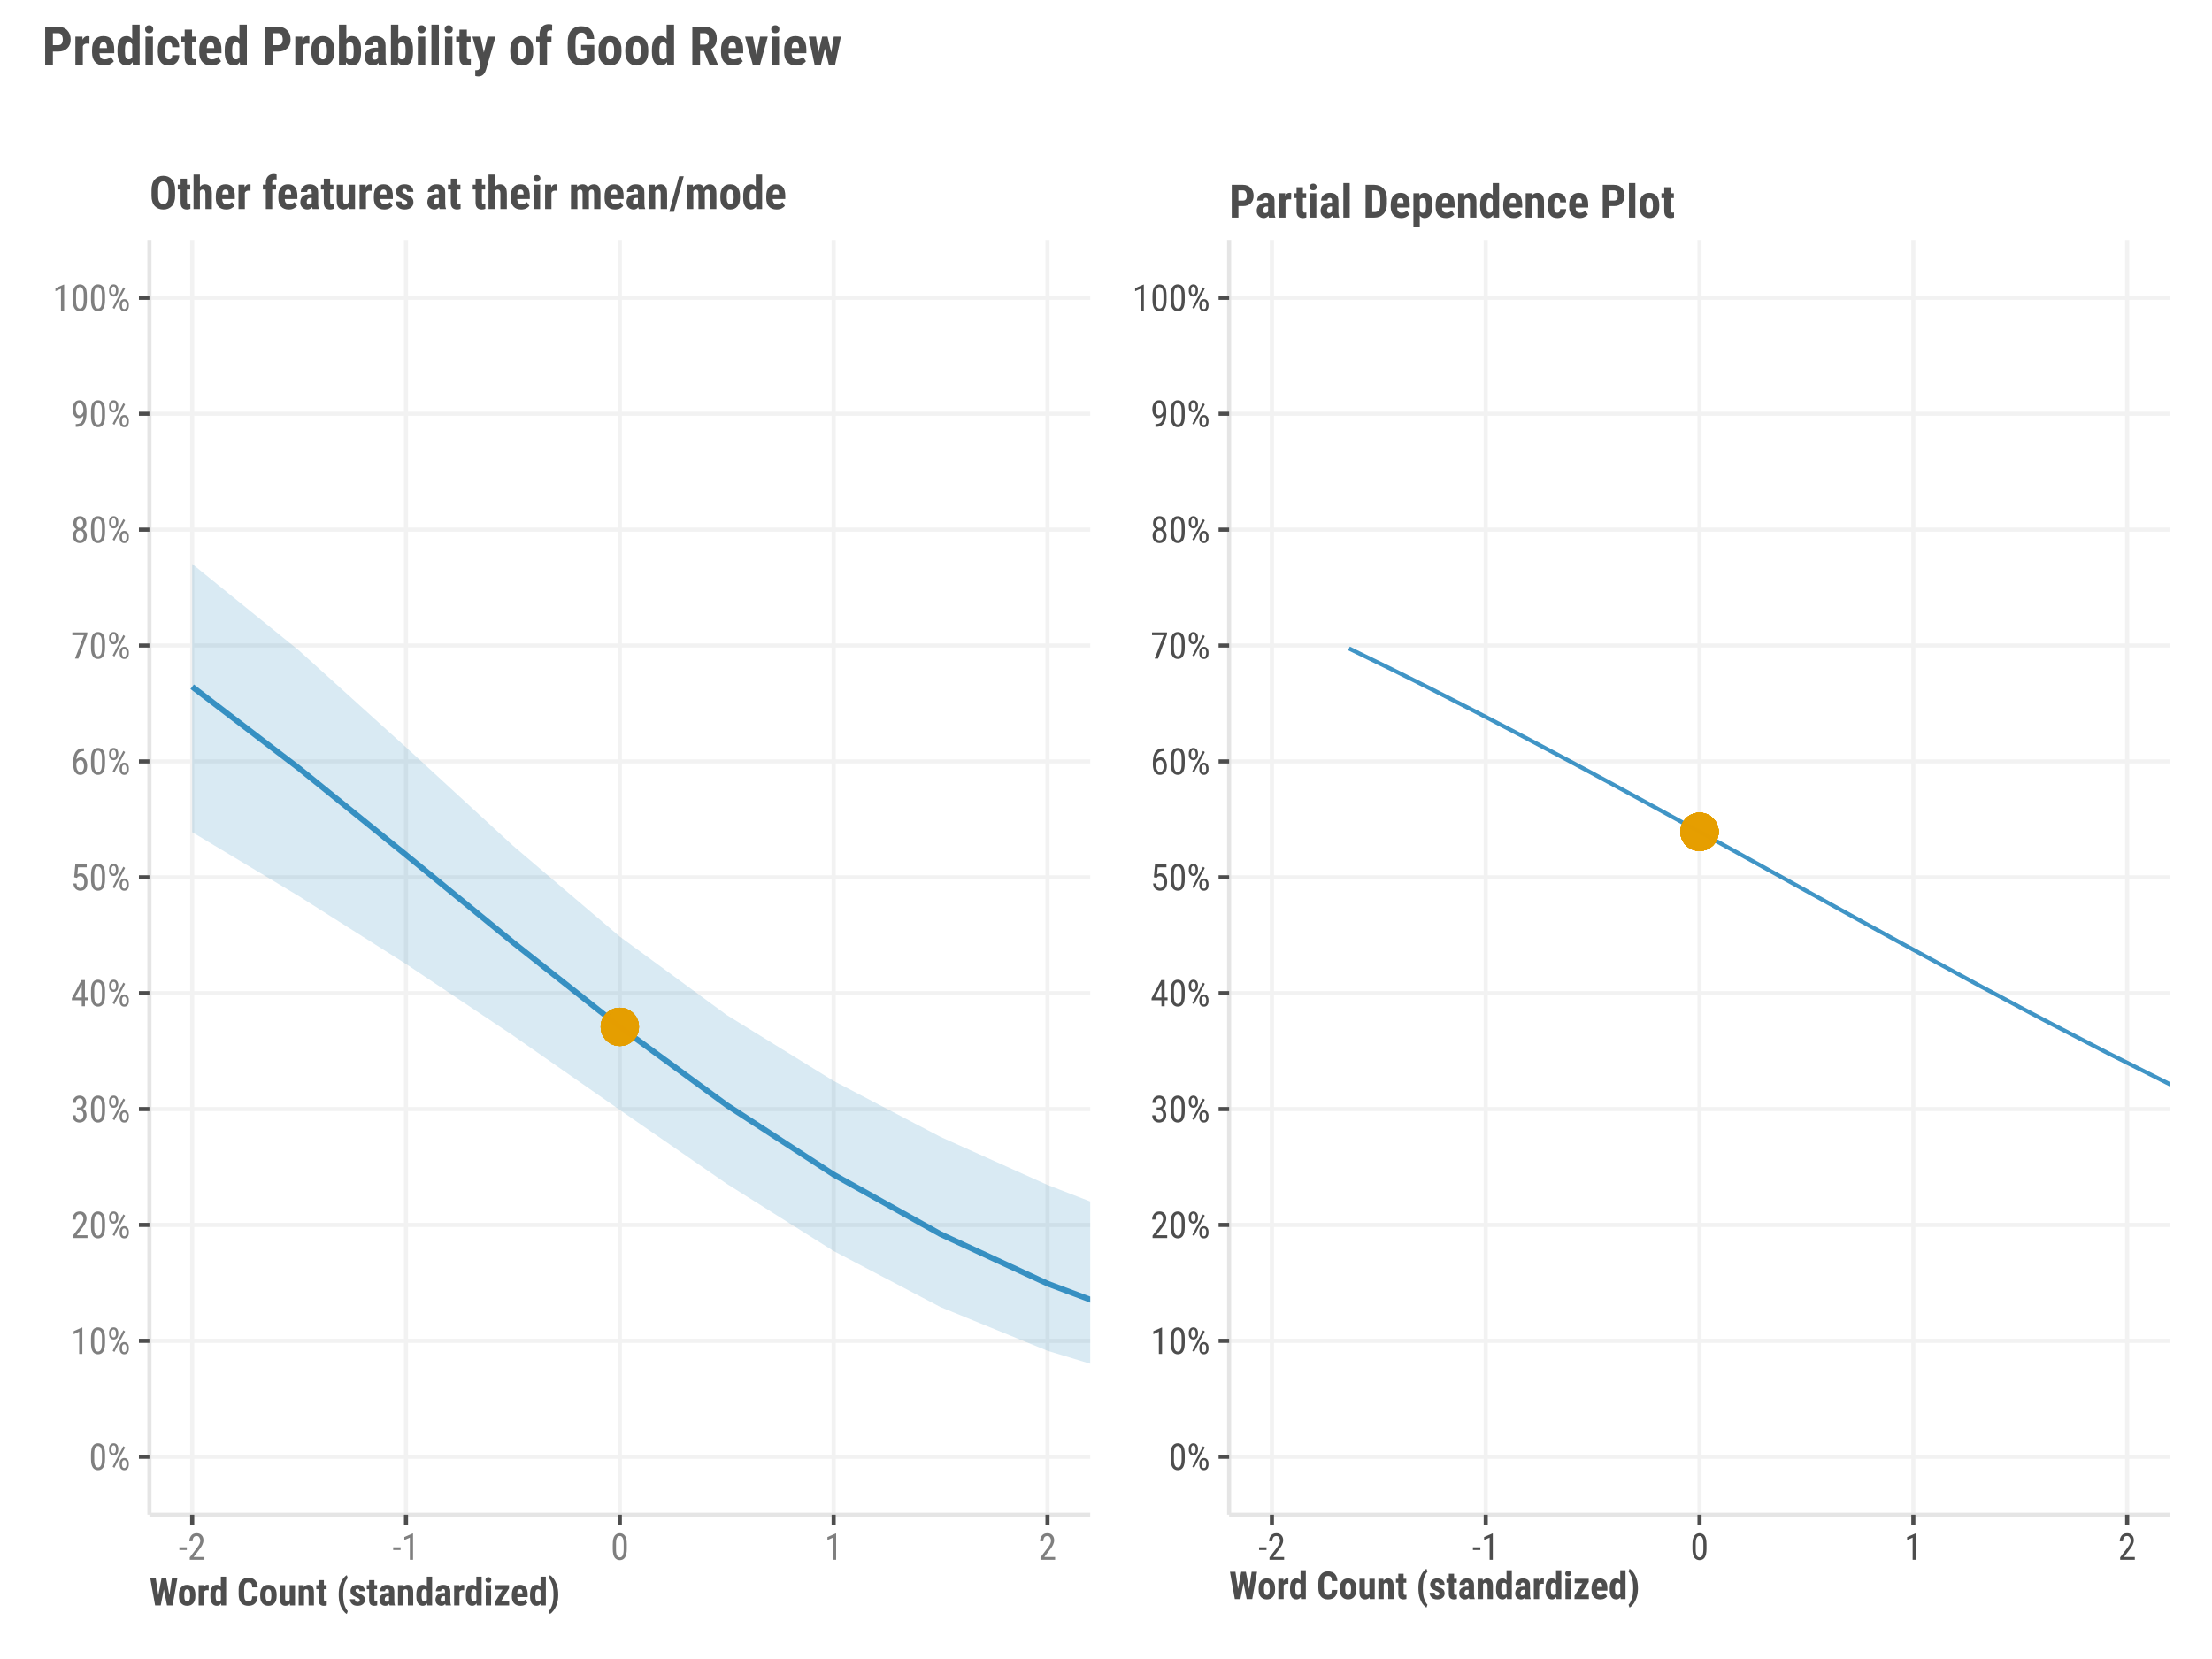
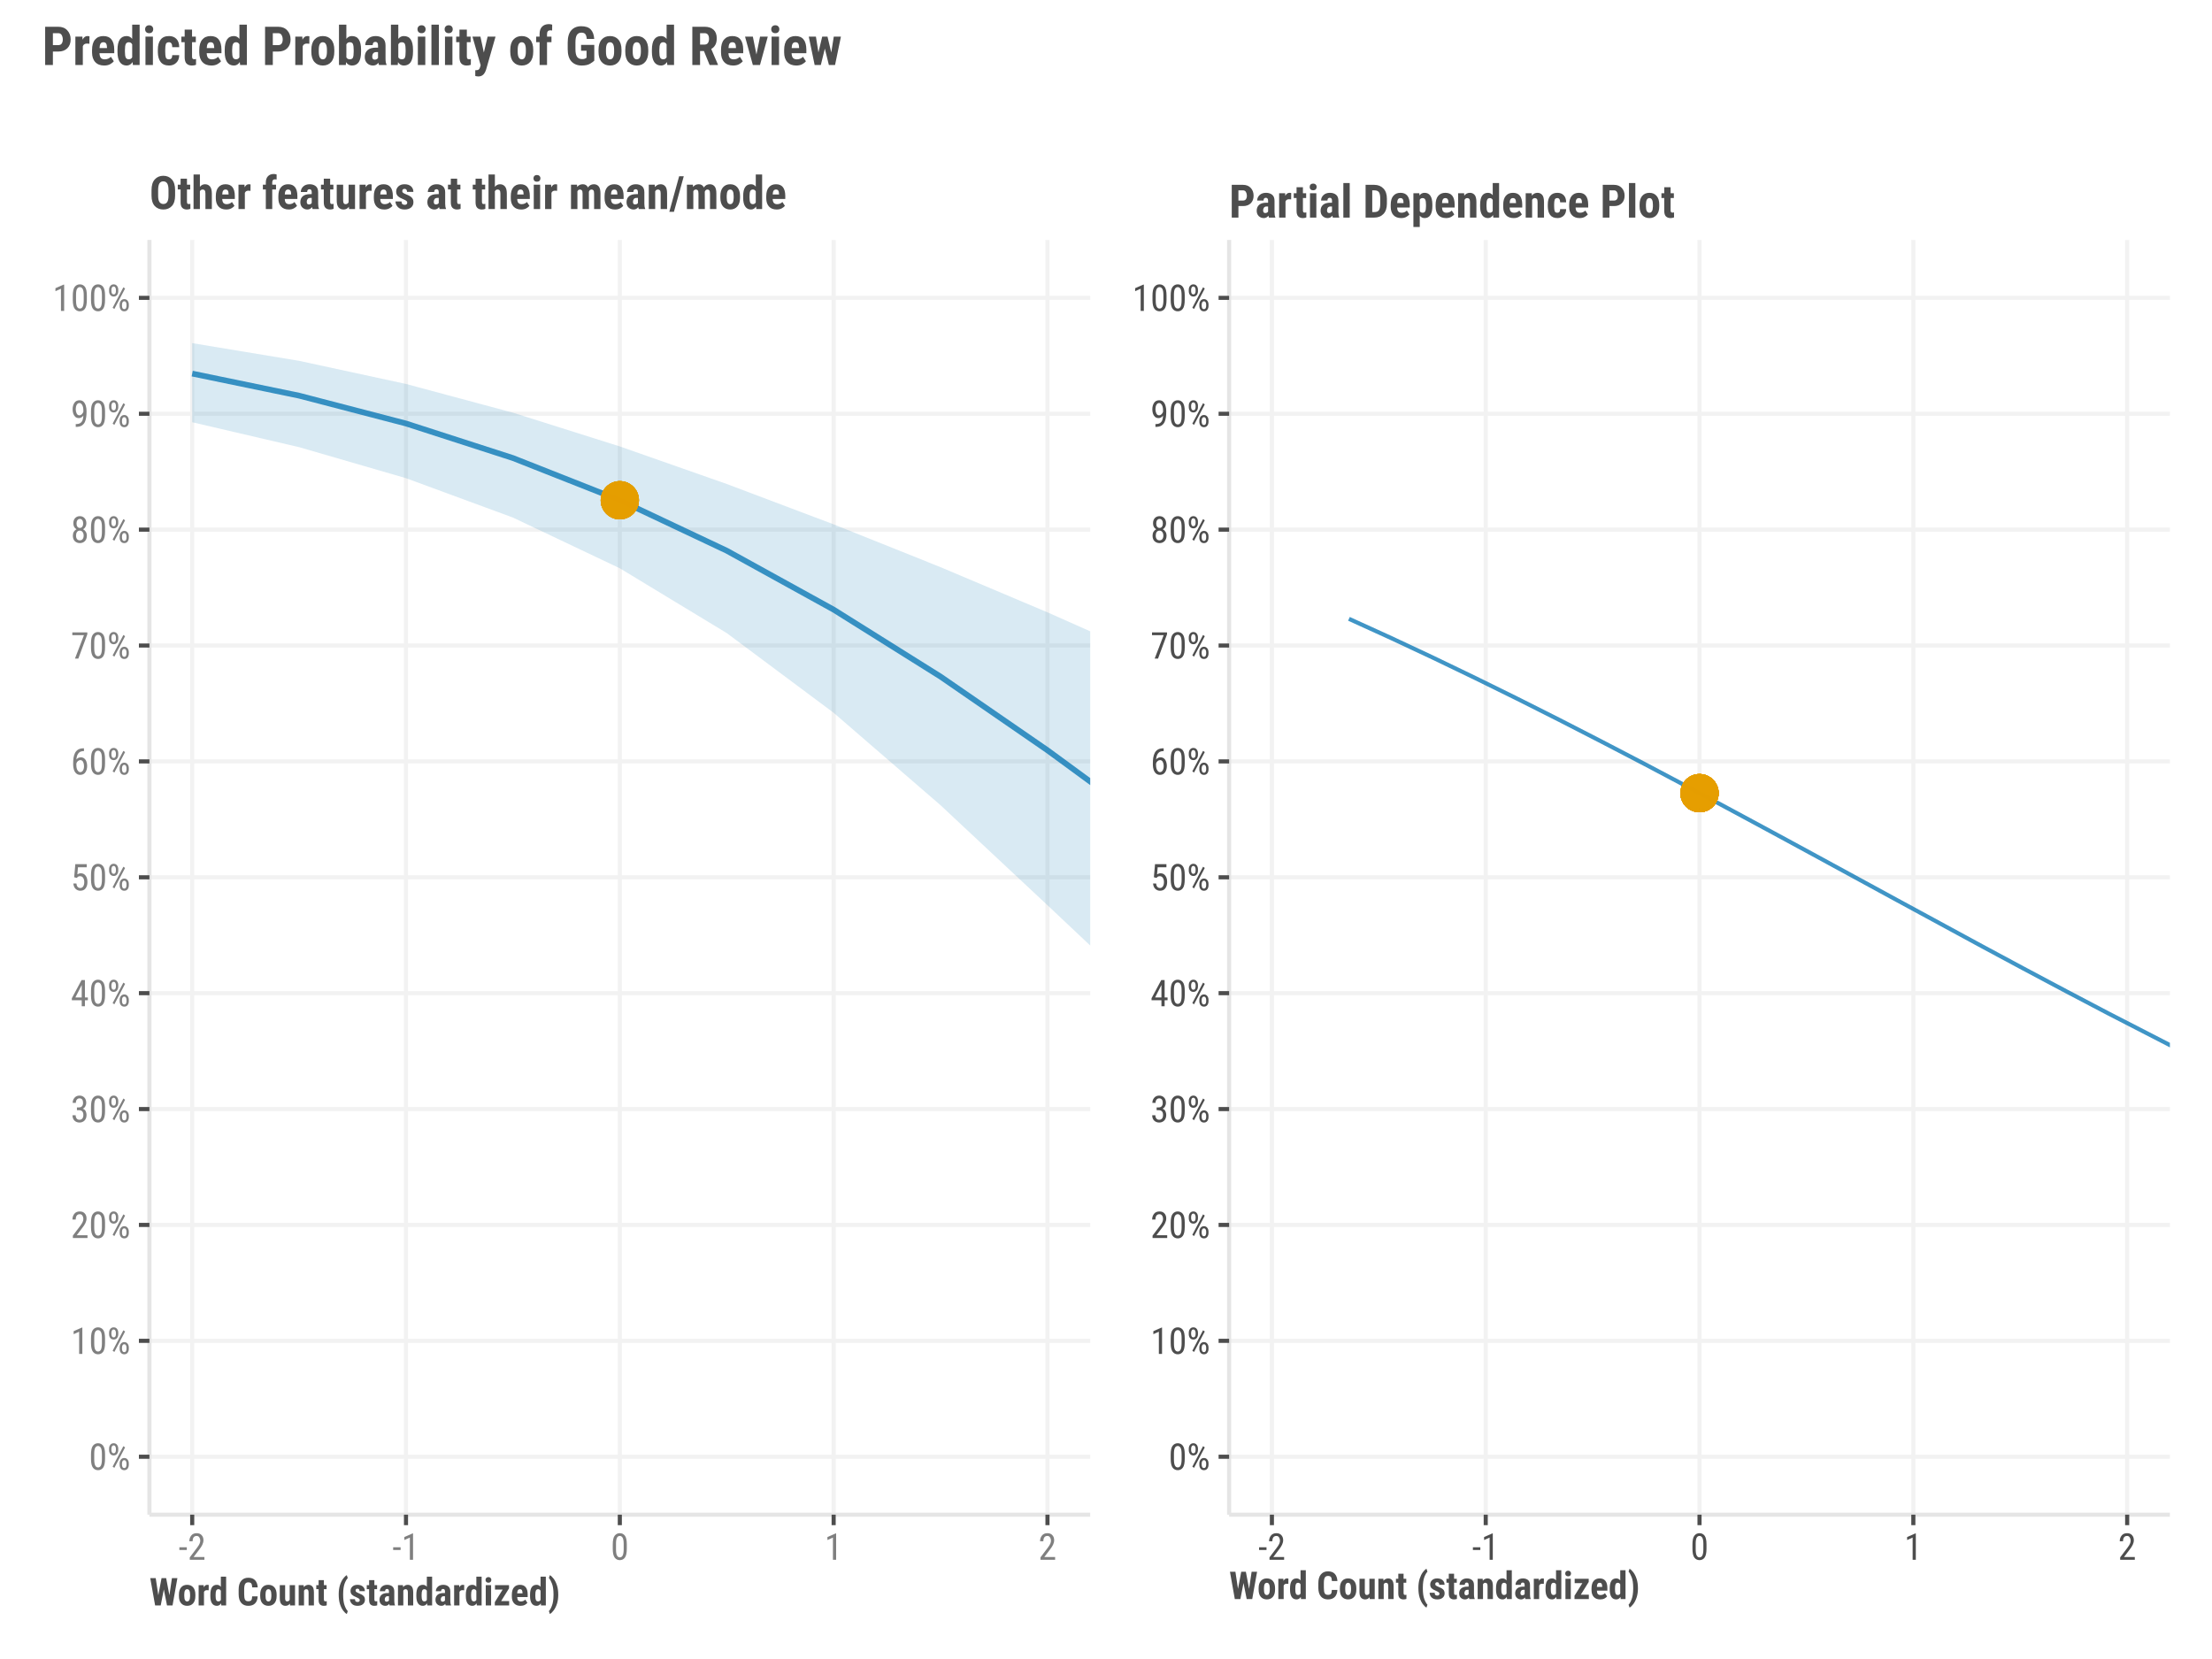
<svg xmlns="http://www.w3.org/2000/svg" class="svglite" width="576.00pt" height="432.00pt" viewBox="0 0 576.00 432.00">
  <defs>
    <style type="text/css">
    .svglite line, .svglite polyline, .svglite polygon, .svglite path, .svglite rect, .svglite circle {
      fill: none;
      stroke: #000000;
      stroke-linecap: round;
      stroke-linejoin: round;
      stroke-miterlimit: 10.00;
    }
    .svglite text {
      white-space: pre;
    }
  </style>
  </defs>
  <rect width="100%" height="100%" style="stroke: none; fill: none;" />
  <defs>
    <clipPath id="cpMC4wMHw1NzYuMDB8MC4wMHw0MzIuMDA=">
      <rect x="0.00" y="0.00" width="576.00" height="432.00" />
    </clipPath>
  </defs>
  <g clip-path="url(#cpMC4wMHw1NzYuMDB8MC4wMHw0MzIuMDA=)">
    <rect x="0" y="0" width="576.00" height="432.00" style="stroke-width: 1.07; stroke: none;" />
  </g>
  <defs>
    <clipPath id="cpMzguOTF8NTY1LjA0fDYyLjQ4fDM5NC40Mg==">
      <rect x="38.91" y="62.48" width="526.13" height="331.94" />
    </clipPath>
  </defs>
  <g clip-path="url(#cpMzguOTF8NTY1LjA0fDYyLjQ4fDM5NC40Mg==)">
</g>
  <g clip-path="url(#cpMC4wMHw1NzYuMDB8MC4wMHw0MzIuMDA=)">
</g>
  <defs>
    <clipPath id="cpNS40OHwyODkuMzd8MjIuMDB8NDI2LjUy">
      <rect x="5.48" y="22.00" width="283.89" height="404.52" />
    </clipPath>
  </defs>
  <g clip-path="url(#cpNS40OHwyODkuMzd8MjIuMDB8NDI2LjUy)">
    <rect x="5.48" y="22.00" width="283.89" height="404.52" style="stroke-width: 1.07; stroke: none;" />
  </g>
  <g clip-path="url(#cpMC4wMHw1NzYuMDB8MC4wMHw0MzIuMDA=)">
</g>
  <defs>
    <clipPath id="cpMzguOTF8MjgzLjg5fDYyLjQ4fDM5NC40Mg==">
      <rect x="38.91" y="62.48" width="244.98" height="331.94" />
    </clipPath>
  </defs>
  <g clip-path="url(#cpMzguOTF8MjgzLjg5fDYyLjQ4fDM5NC40Mg==)">
    <polyline points="38.91,379.33 283.89,379.33 " style="stroke-width: 1.07; stroke: #F2F2F2; stroke-linecap: butt;" />
    <polyline points="38.91,349.15 283.89,349.15 " style="stroke-width: 1.07; stroke: #F2F2F2; stroke-linecap: butt;" />
    <polyline points="38.91,318.97 283.89,318.97 " style="stroke-width: 1.07; stroke: #F2F2F2; stroke-linecap: butt;" />
    <polyline points="38.91,288.80 283.89,288.80 " style="stroke-width: 1.07; stroke: #F2F2F2; stroke-linecap: butt;" />
    <polyline points="38.91,258.62 283.89,258.62 " style="stroke-width: 1.07; stroke: #F2F2F2; stroke-linecap: butt;" />
    <polyline points="38.91,228.45 283.89,228.45 " style="stroke-width: 1.07; stroke: #F2F2F2; stroke-linecap: butt;" />
    <polyline points="38.91,198.27 283.89,198.27 " style="stroke-width: 1.07; stroke: #F2F2F2; stroke-linecap: butt;" />
    <polyline points="38.91,168.09 283.89,168.09 " style="stroke-width: 1.07; stroke: #F2F2F2; stroke-linecap: butt;" />
    <polyline points="38.91,137.92 283.89,137.92 " style="stroke-width: 1.07; stroke: #F2F2F2; stroke-linecap: butt;" />
    <polyline points="38.91,107.74 283.89,107.74 " style="stroke-width: 1.07; stroke: #F2F2F2; stroke-linecap: butt;" />
    <polyline points="38.91,77.56 283.89,77.56 " style="stroke-width: 1.07; stroke: #F2F2F2; stroke-linecap: butt;" />
    <polyline points="50.05,394.42 50.05,62.48 " style="stroke-width: 1.07; stroke: #F2F2F2; stroke-linecap: butt;" />
    <polyline points="105.72,394.42 105.72,62.48 " style="stroke-width: 1.07; stroke: #F2F2F2; stroke-linecap: butt;" />
    <polyline points="161.40,394.42 161.40,62.48 " style="stroke-width: 1.07; stroke: #F2F2F2; stroke-linecap: butt;" />
    <polyline points="217.08,394.42 217.08,62.48 " style="stroke-width: 1.07; stroke: #F2F2F2; stroke-linecap: butt;" />
    <polyline points="272.76,394.42 272.76,62.48 " style="stroke-width: 1.07; stroke: #F2F2F2; stroke-linecap: butt;" />
-     <polyline points="50.05,178.82 77.89,200.09 105.72,222.60 133.56,245.37 161.40,267.39 189.24,287.76 217.08,305.86 244.92,321.37 272.76,334.25 300.59,344.68 328.43,352.94 356.27,359.38 384.11,364.33 411.95,368.10 " style="stroke-width: 1.49; stroke: #0072B2; stroke-opacity: 0.75; stroke-linecap: butt;" />
-     <polygon points="50.05,146.85 77.89,169.42 105.72,194.59 133.56,220.20 161.40,243.89 189.24,264.31 217.08,281.48 244.92,296.05 272.76,308.55 300.59,319.33 328.43,328.64 356.27,336.65 384.11,343.50 411.95,349.35 411.95,375.30 384.11,373.32 356.27,370.42 328.43,366.20 300.59,360.17 272.76,351.74 244.92,340.37 217.08,325.77 189.24,308.26 161.40,289.03 133.56,269.62 105.72,251.02 77.89,233.40 50.05,216.70 " style="stroke-width: 0.00; stroke: none; stroke-linecap: butt; fill: #0072B2; fill-opacity: 0.15;" />
-     <polyline points="50.05,146.85 77.89,169.42 105.72,194.59 133.56,220.20 161.40,243.89 189.24,264.31 217.08,281.48 244.92,296.05 272.76,308.55 300.59,319.33 328.43,328.64 356.27,336.65 384.11,343.50 411.95,349.35 " style="stroke-width: 1.07; stroke: none; stroke-linecap: butt;" />
-     <polyline points="411.95,375.30 384.11,373.32 356.27,370.42 328.43,366.20 300.59,360.17 272.76,351.74 244.92,340.37 217.08,325.77 189.24,308.26 161.40,289.03 133.56,269.62 105.72,251.02 77.89,233.40 50.05,216.70 " style="stroke-width: 1.07; stroke: none; stroke-linecap: butt;" />
-     <circle cx="161.40" cy="267.39" r="4.62" style="stroke-width: 0.71; stroke: #E69F00; stroke-opacity: 0.50; fill: #E69F00; fill-opacity: 0.50;" />
-     <circle cx="161.40" cy="267.39" r="4.62" style="stroke-width: 0.71; stroke: #E69F00; stroke-opacity: 0.50; fill: #E69F00; fill-opacity: 0.50;" />
-     <circle cx="161.40" cy="267.39" r="4.62" style="stroke-width: 0.71; stroke: #E69F00; stroke-opacity: 0.50; fill: #E69F00; fill-opacity: 0.50;" />
-     <circle cx="161.40" cy="267.39" r="4.62" style="stroke-width: 0.71; stroke: #E69F00; stroke-opacity: 0.50; fill: #E69F00; fill-opacity: 0.50;" />
-     <circle cx="161.40" cy="267.39" r="4.62" style="stroke-width: 0.71; stroke: #E69F00; stroke-opacity: 0.50; fill: #E69F00; fill-opacity: 0.50;" />
-     <circle cx="161.40" cy="267.39" r="4.62" style="stroke-width: 0.71; stroke: #E69F00; stroke-opacity: 0.50; fill: #E69F00; fill-opacity: 0.50;" />
-     <circle cx="161.40" cy="267.39" r="4.62" style="stroke-width: 0.71; stroke: #E69F00; stroke-opacity: 0.50; fill: #E69F00; fill-opacity: 0.50;" />
-     <circle cx="161.40" cy="267.39" r="4.62" style="stroke-width: 0.71; stroke: #E69F00; stroke-opacity: 0.50; fill: #E69F00; fill-opacity: 0.50;" />
-     <circle cx="161.40" cy="267.39" r="4.62" style="stroke-width: 0.71; stroke: #E69F00; stroke-opacity: 0.50; fill: #E69F00; fill-opacity: 0.50;" />
-     <circle cx="161.40" cy="267.39" r="4.62" style="stroke-width: 0.71; stroke: #E69F00; stroke-opacity: 0.50; fill: #E69F00; fill-opacity: 0.50;" />
-     <circle cx="161.40" cy="267.39" r="4.62" style="stroke-width: 0.71; stroke: #E69F00; stroke-opacity: 0.50; fill: #E69F00; fill-opacity: 0.50;" />
-     <circle cx="161.40" cy="267.39" r="4.62" style="stroke-width: 0.71; stroke: #E69F00; stroke-opacity: 0.50; fill: #E69F00; fill-opacity: 0.50;" />
-     <circle cx="161.40" cy="267.39" r="4.62" style="stroke-width: 0.71; stroke: #E69F00; stroke-opacity: 0.50; fill: #E69F00; fill-opacity: 0.50;" />
-     <circle cx="161.40" cy="267.39" r="4.62" style="stroke-width: 0.71; stroke: #E69F00; stroke-opacity: 0.50; fill: #E69F00; fill-opacity: 0.50;" />
+     <polyline points="50.05,97.28 77.89,103.03 105.72,110.28 133.56,119.27 161.40,130.26 189.24,143.40 217.08,158.75 244.92,176.19 272.76,195.37 300.59,215.75 328.43,236.60 356.27,257.14 384.11,276.64 411.95,294.50 " style="stroke-width: 1.49; stroke: #0072B2; stroke-opacity: 0.75; stroke-linecap: butt;" />
+     <polygon points="50.05,89.35 77.89,93.96 105.72,99.98 133.56,107.46 161.40,116.25 189.24,126.03 217.08,136.54 244.92,147.69 272.76,159.45 300.59,171.82 328.43,184.76 356.27,198.16 384.11,211.87 411.95,225.71 411.95,340.54 384.11,326.26 356.27,308.25 328.43,286.58 300.59,261.95 272.76,235.72 244.92,209.68 217.08,185.61 189.24,164.85 161.40,147.98 133.56,134.77 105.72,124.52 77.89,116.44 50.05,109.95 " style="stroke-width: 0.00; stroke: none; stroke-linecap: butt; fill: #0072B2; fill-opacity: 0.15;" />
+     <polyline points="50.05,89.35 77.89,93.96 105.72,99.98 133.56,107.46 161.40,116.25 189.24,126.03 217.08,136.54 244.92,147.69 272.76,159.45 300.59,171.82 328.43,184.76 356.27,198.16 384.11,211.87 411.95,225.71 " style="stroke-width: 1.07; stroke: none; stroke-linecap: butt;" />
+     <polyline points="411.95,340.54 384.11,326.26 356.27,308.25 328.43,286.58 300.59,261.95 272.76,235.72 244.92,209.68 217.08,185.61 189.24,164.85 161.40,147.98 133.56,134.77 105.72,124.52 77.89,116.44 50.05,109.95 " style="stroke-width: 1.07; stroke: none; stroke-linecap: butt;" />
+     <circle cx="161.40" cy="130.26" r="4.62" style="stroke-width: 0.71; stroke: #E69F00; stroke-opacity: 0.50; fill: #E69F00; fill-opacity: 0.50;" />
+     <circle cx="161.40" cy="130.26" r="4.62" style="stroke-width: 0.71; stroke: #E69F00; stroke-opacity: 0.50; fill: #E69F00; fill-opacity: 0.50;" />
+     <circle cx="161.40" cy="130.26" r="4.62" style="stroke-width: 0.71; stroke: #E69F00; stroke-opacity: 0.50; fill: #E69F00; fill-opacity: 0.50;" />
+     <circle cx="161.40" cy="130.26" r="4.62" style="stroke-width: 0.71; stroke: #E69F00; stroke-opacity: 0.50; fill: #E69F00; fill-opacity: 0.50;" />
+     <circle cx="161.40" cy="130.26" r="4.62" style="stroke-width: 0.71; stroke: #E69F00; stroke-opacity: 0.50; fill: #E69F00; fill-opacity: 0.50;" />
+     <circle cx="161.40" cy="130.26" r="4.62" style="stroke-width: 0.71; stroke: #E69F00; stroke-opacity: 0.50; fill: #E69F00; fill-opacity: 0.50;" />
+     <circle cx="161.40" cy="130.26" r="4.62" style="stroke-width: 0.71; stroke: #E69F00; stroke-opacity: 0.50; fill: #E69F00; fill-opacity: 0.50;" />
+     <circle cx="161.40" cy="130.26" r="4.62" style="stroke-width: 0.71; stroke: #E69F00; stroke-opacity: 0.50; fill: #E69F00; fill-opacity: 0.50;" />
+     <circle cx="161.40" cy="130.26" r="4.62" style="stroke-width: 0.71; stroke: #E69F00; stroke-opacity: 0.50; fill: #E69F00; fill-opacity: 0.50;" />
+     <circle cx="161.40" cy="130.26" r="4.62" style="stroke-width: 0.71; stroke: #E69F00; stroke-opacity: 0.50; fill: #E69F00; fill-opacity: 0.50;" />
+     <circle cx="161.40" cy="130.26" r="4.62" style="stroke-width: 0.71; stroke: #E69F00; stroke-opacity: 0.50; fill: #E69F00; fill-opacity: 0.50;" />
+     <circle cx="161.40" cy="130.26" r="4.62" style="stroke-width: 0.71; stroke: #E69F00; stroke-opacity: 0.50; fill: #E69F00; fill-opacity: 0.50;" />
+     <circle cx="161.40" cy="130.26" r="4.62" style="stroke-width: 0.71; stroke: #E69F00; stroke-opacity: 0.50; fill: #E69F00; fill-opacity: 0.50;" />
+     <circle cx="161.40" cy="130.26" r="4.62" style="stroke-width: 0.71; stroke: #E69F00; stroke-opacity: 0.50; fill: #E69F00; fill-opacity: 0.50;" />
  </g>
  <g clip-path="url(#cpMC4wMHw1NzYuMDB8MC4wMHw0MzIuMDA=)">
    <polyline points="38.91,394.42 38.91,62.48 " style="stroke-width: 1.07; stroke: #E5E5E5; stroke-linecap: butt;" />
    <text x="33.98" y="382.74" text-anchor="end" style="font-size: 9.60px;fill: #7F7F7F; font-family: &quot;Roboto Condensed&quot;;" textLength="10.81px" lengthAdjust="spacingAndGlyphs">0%</text>
    <text x="33.98" y="352.56" text-anchor="end" style="font-size: 9.60px;fill: #7F7F7F; font-family: &quot;Roboto Condensed&quot;;" textLength="15.54px" lengthAdjust="spacingAndGlyphs">10%</text>
    <text x="33.98" y="322.38" text-anchor="end" style="font-size: 9.60px;fill: #7F7F7F; font-family: &quot;Roboto Condensed&quot;;" textLength="15.54px" lengthAdjust="spacingAndGlyphs">20%</text>
    <text x="33.98" y="292.21" text-anchor="end" style="font-size: 9.60px;fill: #7F7F7F; font-family: &quot;Roboto Condensed&quot;;" textLength="15.54px" lengthAdjust="spacingAndGlyphs">30%</text>
    <text x="33.98" y="262.03" text-anchor="end" style="font-size: 9.60px;fill: #7F7F7F; font-family: &quot;Roboto Condensed&quot;;" textLength="15.54px" lengthAdjust="spacingAndGlyphs">40%</text>
    <text x="33.98" y="231.85" text-anchor="end" style="font-size: 9.60px;fill: #7F7F7F; font-family: &quot;Roboto Condensed&quot;;" textLength="15.54px" lengthAdjust="spacingAndGlyphs">50%</text>
    <text x="33.98" y="201.68" text-anchor="end" style="font-size: 9.60px;fill: #7F7F7F; font-family: &quot;Roboto Condensed&quot;;" textLength="15.54px" lengthAdjust="spacingAndGlyphs">60%</text>
    <text x="33.98" y="171.50" text-anchor="end" style="font-size: 9.60px;fill: #7F7F7F; font-family: &quot;Roboto Condensed&quot;;" textLength="15.54px" lengthAdjust="spacingAndGlyphs">70%</text>
    <text x="33.98" y="141.33" text-anchor="end" style="font-size: 9.60px;fill: #7F7F7F; font-family: &quot;Roboto Condensed&quot;;" textLength="15.54px" lengthAdjust="spacingAndGlyphs">80%</text>
    <text x="33.98" y="111.15" text-anchor="end" style="font-size: 9.60px;fill: #7F7F7F; font-family: &quot;Roboto Condensed&quot;;" textLength="15.54px" lengthAdjust="spacingAndGlyphs">90%</text>
    <text x="33.98" y="80.97" text-anchor="end" style="font-size: 9.60px;fill: #7F7F7F; font-family: &quot;Roboto Condensed&quot;;" textLength="20.28px" lengthAdjust="spacingAndGlyphs">100%</text>
    <polyline points="36.17,379.33 38.91,379.33 " style="stroke-width: 1.07; stroke: #4D4D4D; stroke-linecap: butt;" />
    <polyline points="36.17,349.15 38.91,349.15 " style="stroke-width: 1.07; stroke: #4D4D4D; stroke-linecap: butt;" />
    <polyline points="36.17,318.97 38.91,318.97 " style="stroke-width: 1.07; stroke: #4D4D4D; stroke-linecap: butt;" />
    <polyline points="36.17,288.80 38.91,288.80 " style="stroke-width: 1.07; stroke: #4D4D4D; stroke-linecap: butt;" />
    <polyline points="36.17,258.62 38.91,258.62 " style="stroke-width: 1.07; stroke: #4D4D4D; stroke-linecap: butt;" />
    <polyline points="36.17,228.45 38.91,228.45 " style="stroke-width: 1.07; stroke: #4D4D4D; stroke-linecap: butt;" />
    <polyline points="36.17,198.27 38.91,198.27 " style="stroke-width: 1.07; stroke: #4D4D4D; stroke-linecap: butt;" />
    <polyline points="36.17,168.09 38.91,168.09 " style="stroke-width: 1.07; stroke: #4D4D4D; stroke-linecap: butt;" />
    <polyline points="36.17,137.92 38.91,137.92 " style="stroke-width: 1.07; stroke: #4D4D4D; stroke-linecap: butt;" />
    <polyline points="36.17,107.74 38.91,107.74 " style="stroke-width: 1.07; stroke: #4D4D4D; stroke-linecap: butt;" />
    <polyline points="36.17,77.56 38.91,77.56 " style="stroke-width: 1.07; stroke: #4D4D4D; stroke-linecap: butt;" />
    <polyline points="38.91,394.42 283.89,394.42 " style="stroke-width: 1.07; stroke: #E5E5E5; stroke-linecap: butt;" />
    <polyline points="50.05,397.15 50.05,394.42 " style="stroke-width: 1.07; stroke: #4D4D4D; stroke-linecap: butt;" />
    <polyline points="105.72,397.15 105.72,394.42 " style="stroke-width: 1.07; stroke: #4D4D4D; stroke-linecap: butt;" />
    <polyline points="161.40,397.15 161.40,394.42 " style="stroke-width: 1.07; stroke: #4D4D4D; stroke-linecap: butt;" />
    <polyline points="217.08,397.15 217.08,394.42 " style="stroke-width: 1.07; stroke: #4D4D4D; stroke-linecap: butt;" />
    <polyline points="272.76,397.15 272.76,394.42 " style="stroke-width: 1.07; stroke: #4D4D4D; stroke-linecap: butt;" />
    <text x="50.05" y="406.16" text-anchor="middle" style="font-size: 9.60px;fill: #7F7F7F; font-family: &quot;Roboto Condensed&quot;;" textLength="7.11px" lengthAdjust="spacingAndGlyphs">-2</text>
    <text x="105.72" y="406.16" text-anchor="middle" style="font-size: 9.60px;fill: #7F7F7F; font-family: &quot;Roboto Condensed&quot;;" textLength="7.11px" lengthAdjust="spacingAndGlyphs">-1</text>
    <text x="161.40" y="406.16" text-anchor="middle" style="font-size: 9.60px;fill: #7F7F7F; font-family: &quot;Roboto Condensed&quot;;" textLength="4.74px" lengthAdjust="spacingAndGlyphs">0</text>
    <text x="217.08" y="406.16" text-anchor="middle" style="font-size: 9.60px;fill: #7F7F7F; font-family: &quot;Roboto Condensed&quot;;" textLength="4.74px" lengthAdjust="spacingAndGlyphs">1</text>
    <text x="272.76" y="406.16" text-anchor="middle" style="font-size: 9.60px;fill: #7F7F7F; font-family: &quot;Roboto Condensed&quot;;" textLength="4.74px" lengthAdjust="spacingAndGlyphs">2</text>
    <text x="38.91" y="418.06" style="font-size: 10.00px; font-weight: bold;fill: #4D4D4D; font-family: &quot;Roboto Condensed&quot;;" textLength="107.39px" lengthAdjust="spacingAndGlyphs">Word Count (standardized)</text>
    <text x="38.91" y="54.43" style="font-size: 12.00px; font-weight: bold;fill: #4D4D4D; font-family: &quot;Roboto Condensed&quot;;" textLength="166.13px" lengthAdjust="spacingAndGlyphs">Other features at their mean/mode</text>
  </g>
  <defs>
    <clipPath id="cpMjg5LjM3fDU3MC41MnwyMi4wMHw0MjYuNTI=">
      <rect x="289.37" y="22.00" width="281.15" height="404.52" />
    </clipPath>
  </defs>
  <g clip-path="url(#cpMjg5LjM3fDU3MC41MnwyMi4wMHw0MjYuNTI=)">
    <rect x="289.37" y="22.00" width="281.15" height="404.52" style="stroke-width: 1.07; stroke: none;" />
  </g>
  <g clip-path="url(#cpMC4wMHw1NzYuMDB8MC4wMHw0MzIuMDA=)">
</g>
  <defs>
    <clipPath id="cpMzIwLjA2fDU2NS4wNHw2Mi40OHwzOTQuNDI=">
      <rect x="320.06" y="62.48" width="244.98" height="331.94" />
    </clipPath>
  </defs>
  <g clip-path="url(#cpMzIwLjA2fDU2NS4wNHw2Mi40OHwzOTQuNDI=)">
    <polyline points="320.06,379.33 565.04,379.33 " style="stroke-width: 1.07; stroke: #F2F2F2; stroke-linecap: butt;" />
    <polyline points="320.06,349.15 565.04,349.15 " style="stroke-width: 1.07; stroke: #F2F2F2; stroke-linecap: butt;" />
    <polyline points="320.06,318.97 565.04,318.97 " style="stroke-width: 1.07; stroke: #F2F2F2; stroke-linecap: butt;" />
    <polyline points="320.06,288.80 565.04,288.80 " style="stroke-width: 1.07; stroke: #F2F2F2; stroke-linecap: butt;" />
    <polyline points="320.06,258.62 565.04,258.62 " style="stroke-width: 1.07; stroke: #F2F2F2; stroke-linecap: butt;" />
    <polyline points="320.06,228.45 565.04,228.45 " style="stroke-width: 1.07; stroke: #F2F2F2; stroke-linecap: butt;" />
    <polyline points="320.06,198.27 565.04,198.27 " style="stroke-width: 1.07; stroke: #F2F2F2; stroke-linecap: butt;" />
    <polyline points="320.06,168.09 565.04,168.09 " style="stroke-width: 1.07; stroke: #F2F2F2; stroke-linecap: butt;" />
    <polyline points="320.06,137.92 565.04,137.92 " style="stroke-width: 1.07; stroke: #F2F2F2; stroke-linecap: butt;" />
    <polyline points="320.06,107.74 565.04,107.74 " style="stroke-width: 1.07; stroke: #F2F2F2; stroke-linecap: butt;" />
    <polyline points="320.06,77.56 565.04,77.56 " style="stroke-width: 1.07; stroke: #F2F2F2; stroke-linecap: butt;" />
    <polyline points="331.20,394.42 331.20,62.48 " style="stroke-width: 1.07; stroke: #F2F2F2; stroke-linecap: butt;" />
    <polyline points="386.88,394.42 386.88,62.48 " style="stroke-width: 1.07; stroke: #F2F2F2; stroke-linecap: butt;" />
    <polyline points="442.55,394.42 442.55,62.48 " style="stroke-width: 1.07; stroke: #F2F2F2; stroke-linecap: butt;" />
    <polyline points="498.23,394.42 498.23,62.48 " style="stroke-width: 1.07; stroke: #F2F2F2; stroke-linecap: butt;" />
    <polyline points="553.91,394.42 553.91,62.48 " style="stroke-width: 1.07; stroke: #F2F2F2; stroke-linecap: butt;" />
-     <polyline points="351.26,168.85 362.24,174.21 366.96,176.55 373.22,179.69 384.20,185.30 393.87,190.33 395.18,191.02 406.16,196.83 417.14,202.72 418.79,203.61 428.12,208.69 439.10,214.70 450.08,220.75 461.06,226.83 472.05,232.91 483.03,238.97 484.78,239.94 494.01,245.01 515.97,256.94 526.95,262.80 533.43,266.22 548.91,274.24 565.93,282.79 581.85,290.51 592.83,295.64 603.81,300.63 680.67,330.66 " style="stroke-width: 1.07; stroke: #0072B2; stroke-opacity: 0.75; stroke-linecap: butt;" />
-     <circle cx="442.55" cy="216.60" r="4.62" style="stroke-width: 0.71; stroke: #E69F00; stroke-opacity: 0.50; fill: #E69F00; fill-opacity: 0.50;" />
-     <circle cx="442.55" cy="216.60" r="4.62" style="stroke-width: 0.71; stroke: #E69F00; stroke-opacity: 0.50; fill: #E69F00; fill-opacity: 0.50;" />
-     <circle cx="442.55" cy="216.60" r="4.62" style="stroke-width: 0.71; stroke: #E69F00; stroke-opacity: 0.50; fill: #E69F00; fill-opacity: 0.50;" />
-     <circle cx="442.55" cy="216.60" r="4.62" style="stroke-width: 0.71; stroke: #E69F00; stroke-opacity: 0.50; fill: #E69F00; fill-opacity: 0.50;" />
-     <circle cx="442.55" cy="216.60" r="4.62" style="stroke-width: 0.71; stroke: #E69F00; stroke-opacity: 0.50; fill: #E69F00; fill-opacity: 0.50;" />
-     <circle cx="442.55" cy="216.60" r="4.62" style="stroke-width: 0.71; stroke: #E69F00; stroke-opacity: 0.50; fill: #E69F00; fill-opacity: 0.50;" />
-     <circle cx="442.55" cy="216.60" r="4.62" style="stroke-width: 0.71; stroke: #E69F00; stroke-opacity: 0.50; fill: #E69F00; fill-opacity: 0.50;" />
-     <circle cx="442.55" cy="216.60" r="4.62" style="stroke-width: 0.71; stroke: #E69F00; stroke-opacity: 0.50; fill: #E69F00; fill-opacity: 0.50;" />
-     <circle cx="442.55" cy="216.60" r="4.62" style="stroke-width: 0.71; stroke: #E69F00; stroke-opacity: 0.50; fill: #E69F00; fill-opacity: 0.50;" />
-     <circle cx="442.55" cy="216.60" r="4.62" style="stroke-width: 0.71; stroke: #E69F00; stroke-opacity: 0.50; fill: #E69F00; fill-opacity: 0.50;" />
-     <circle cx="442.55" cy="216.60" r="4.62" style="stroke-width: 0.71; stroke: #E69F00; stroke-opacity: 0.50; fill: #E69F00; fill-opacity: 0.50;" />
-     <circle cx="442.55" cy="216.60" r="4.62" style="stroke-width: 0.71; stroke: #E69F00; stroke-opacity: 0.50; fill: #E69F00; fill-opacity: 0.50;" />
-     <circle cx="442.55" cy="216.60" r="4.62" style="stroke-width: 0.71; stroke: #E69F00; stroke-opacity: 0.50; fill: #E69F00; fill-opacity: 0.50;" />
-     <circle cx="442.55" cy="216.60" r="4.62" style="stroke-width: 0.71; stroke: #E69F00; stroke-opacity: 0.50; fill: #E69F00; fill-opacity: 0.50;" />
-     <circle cx="442.55" cy="216.60" r="4.62" style="stroke-width: 0.71; stroke: #E69F00; stroke-opacity: 0.50; fill: #E69F00; fill-opacity: 0.50;" />
-     <circle cx="442.55" cy="216.60" r="4.62" style="stroke-width: 0.71; stroke: #E69F00; stroke-opacity: 0.50; fill: #E69F00; fill-opacity: 0.50;" />
-     <circle cx="442.55" cy="216.60" r="4.62" style="stroke-width: 0.71; stroke: #E69F00; stroke-opacity: 0.50; fill: #E69F00; fill-opacity: 0.50;" />
-     <circle cx="442.55" cy="216.60" r="4.62" style="stroke-width: 0.71; stroke: #E69F00; stroke-opacity: 0.50; fill: #E69F00; fill-opacity: 0.50;" />
-     <circle cx="442.55" cy="216.60" r="4.62" style="stroke-width: 0.71; stroke: #E69F00; stroke-opacity: 0.50; fill: #E69F00; fill-opacity: 0.50;" />
-     <circle cx="442.55" cy="216.60" r="4.62" style="stroke-width: 0.71; stroke: #E69F00; stroke-opacity: 0.50; fill: #E69F00; fill-opacity: 0.50;" />
-     <circle cx="442.55" cy="216.60" r="4.62" style="stroke-width: 0.71; stroke: #E69F00; stroke-opacity: 0.50; fill: #E69F00; fill-opacity: 0.50;" />
-     <circle cx="442.55" cy="216.60" r="4.62" style="stroke-width: 0.71; stroke: #E69F00; stroke-opacity: 0.50; fill: #E69F00; fill-opacity: 0.50;" />
-     <circle cx="442.55" cy="216.60" r="4.62" style="stroke-width: 0.71; stroke: #E69F00; stroke-opacity: 0.50; fill: #E69F00; fill-opacity: 0.50;" />
-     <circle cx="442.55" cy="216.60" r="4.62" style="stroke-width: 0.71; stroke: #E69F00; stroke-opacity: 0.50; fill: #E69F00; fill-opacity: 0.50;" />
-     <circle cx="442.55" cy="216.60" r="4.62" style="stroke-width: 0.71; stroke: #E69F00; stroke-opacity: 0.50; fill: #E69F00; fill-opacity: 0.50;" />
-     <circle cx="442.55" cy="216.60" r="4.62" style="stroke-width: 0.71; stroke: #E69F00; stroke-opacity: 0.50; fill: #E69F00; fill-opacity: 0.50;" />
-     <circle cx="442.55" cy="216.60" r="4.62" style="stroke-width: 0.71; stroke: #E69F00; stroke-opacity: 0.50; fill: #E69F00; fill-opacity: 0.50;" />
+     <polyline points="351.26,161.14 362.24,166.14 373.22,171.29 384.20,176.58 395.18,181.99 406.16,187.52 417.14,193.16 428.12,198.88 439.10,204.69 442.62,206.57 450.08,210.57 461.06,216.49 472.05,222.45 483.03,228.43 494.01,234.41 515.97,246.33 526.95,252.23 537.93,258.07 548.91,263.84 565.93,272.60 581.85,280.56 587.67,283.41 592.83,285.90 603.81,291.11 680.67,323.08 " style="stroke-width: 1.07; stroke: #0072B2; stroke-opacity: 0.75; stroke-linecap: butt;" />
+     <circle cx="442.55" cy="206.53" r="4.62" style="stroke-width: 0.71; stroke: #E69F00; stroke-opacity: 0.50; fill: #E69F00; fill-opacity: 0.50;" />
+     <circle cx="442.55" cy="206.53" r="4.62" style="stroke-width: 0.71; stroke: #E69F00; stroke-opacity: 0.50; fill: #E69F00; fill-opacity: 0.50;" />
+     <circle cx="442.55" cy="206.53" r="4.62" style="stroke-width: 0.71; stroke: #E69F00; stroke-opacity: 0.50; fill: #E69F00; fill-opacity: 0.50;" />
+     <circle cx="442.55" cy="206.53" r="4.62" style="stroke-width: 0.71; stroke: #E69F00; stroke-opacity: 0.50; fill: #E69F00; fill-opacity: 0.50;" />
+     <circle cx="442.55" cy="206.53" r="4.62" style="stroke-width: 0.71; stroke: #E69F00; stroke-opacity: 0.50; fill: #E69F00; fill-opacity: 0.50;" />
+     <circle cx="442.55" cy="206.53" r="4.62" style="stroke-width: 0.71; stroke: #E69F00; stroke-opacity: 0.50; fill: #E69F00; fill-opacity: 0.50;" />
+     <circle cx="442.55" cy="206.53" r="4.62" style="stroke-width: 0.71; stroke: #E69F00; stroke-opacity: 0.50; fill: #E69F00; fill-opacity: 0.50;" />
+     <circle cx="442.55" cy="206.53" r="4.62" style="stroke-width: 0.71; stroke: #E69F00; stroke-opacity: 0.50; fill: #E69F00; fill-opacity: 0.50;" />
+     <circle cx="442.55" cy="206.53" r="4.62" style="stroke-width: 0.71; stroke: #E69F00; stroke-opacity: 0.50; fill: #E69F00; fill-opacity: 0.50;" />
+     <circle cx="442.55" cy="206.53" r="4.62" style="stroke-width: 0.71; stroke: #E69F00; stroke-opacity: 0.50; fill: #E69F00; fill-opacity: 0.50;" />
+     <circle cx="442.55" cy="206.53" r="4.62" style="stroke-width: 0.71; stroke: #E69F00; stroke-opacity: 0.50; fill: #E69F00; fill-opacity: 0.50;" />
+     <circle cx="442.55" cy="206.53" r="4.62" style="stroke-width: 0.71; stroke: #E69F00; stroke-opacity: 0.50; fill: #E69F00; fill-opacity: 0.50;" />
+     <circle cx="442.55" cy="206.53" r="4.62" style="stroke-width: 0.71; stroke: #E69F00; stroke-opacity: 0.50; fill: #E69F00; fill-opacity: 0.50;" />
+     <circle cx="442.55" cy="206.53" r="4.62" style="stroke-width: 0.71; stroke: #E69F00; stroke-opacity: 0.50; fill: #E69F00; fill-opacity: 0.50;" />
+     <circle cx="442.55" cy="206.53" r="4.62" style="stroke-width: 0.71; stroke: #E69F00; stroke-opacity: 0.50; fill: #E69F00; fill-opacity: 0.50;" />
+     <circle cx="442.55" cy="206.53" r="4.62" style="stroke-width: 0.71; stroke: #E69F00; stroke-opacity: 0.50; fill: #E69F00; fill-opacity: 0.50;" />
+     <circle cx="442.55" cy="206.53" r="4.62" style="stroke-width: 0.71; stroke: #E69F00; stroke-opacity: 0.50; fill: #E69F00; fill-opacity: 0.50;" />
+     <circle cx="442.55" cy="206.53" r="4.62" style="stroke-width: 0.71; stroke: #E69F00; stroke-opacity: 0.50; fill: #E69F00; fill-opacity: 0.50;" />
+     <circle cx="442.55" cy="206.53" r="4.62" style="stroke-width: 0.71; stroke: #E69F00; stroke-opacity: 0.50; fill: #E69F00; fill-opacity: 0.50;" />
+     <circle cx="442.55" cy="206.53" r="4.62" style="stroke-width: 0.71; stroke: #E69F00; stroke-opacity: 0.50; fill: #E69F00; fill-opacity: 0.50;" />
+     <circle cx="442.55" cy="206.53" r="4.62" style="stroke-width: 0.71; stroke: #E69F00; stroke-opacity: 0.50; fill: #E69F00; fill-opacity: 0.50;" />
+     <circle cx="442.55" cy="206.53" r="4.62" style="stroke-width: 0.71; stroke: #E69F00; stroke-opacity: 0.50; fill: #E69F00; fill-opacity: 0.50;" />
+     <circle cx="442.55" cy="206.53" r="4.62" style="stroke-width: 0.71; stroke: #E69F00; stroke-opacity: 0.50; fill: #E69F00; fill-opacity: 0.50;" />
+     <circle cx="442.55" cy="206.53" r="4.62" style="stroke-width: 0.71; stroke: #E69F00; stroke-opacity: 0.50; fill: #E69F00; fill-opacity: 0.50;" />
+     <circle cx="442.55" cy="206.53" r="4.62" style="stroke-width: 0.71; stroke: #E69F00; stroke-opacity: 0.50; fill: #E69F00; fill-opacity: 0.50;" />
  </g>
  <g clip-path="url(#cpMC4wMHw1NzYuMDB8MC4wMHw0MzIuMDA=)">
    <polyline points="320.06,394.42 320.06,62.48 " style="stroke-width: 1.07; stroke: #E5E5E5; stroke-linecap: butt;" />
    <text x="315.13" y="382.74" text-anchor="end" style="font-size: 9.60px;fill: #4D4D4D; font-family: &quot;Roboto Condensed&quot;;" textLength="10.81px" lengthAdjust="spacingAndGlyphs">0%</text>
    <text x="315.13" y="352.56" text-anchor="end" style="font-size: 9.60px;fill: #4D4D4D; font-family: &quot;Roboto Condensed&quot;;" textLength="15.54px" lengthAdjust="spacingAndGlyphs">10%</text>
    <text x="315.13" y="322.38" text-anchor="end" style="font-size: 9.60px;fill: #4D4D4D; font-family: &quot;Roboto Condensed&quot;;" textLength="15.54px" lengthAdjust="spacingAndGlyphs">20%</text>
    <text x="315.13" y="292.21" text-anchor="end" style="font-size: 9.60px;fill: #4D4D4D; font-family: &quot;Roboto Condensed&quot;;" textLength="15.54px" lengthAdjust="spacingAndGlyphs">30%</text>
    <text x="315.13" y="262.03" text-anchor="end" style="font-size: 9.60px;fill: #4D4D4D; font-family: &quot;Roboto Condensed&quot;;" textLength="15.54px" lengthAdjust="spacingAndGlyphs">40%</text>
    <text x="315.13" y="231.85" text-anchor="end" style="font-size: 9.60px;fill: #4D4D4D; font-family: &quot;Roboto Condensed&quot;;" textLength="15.54px" lengthAdjust="spacingAndGlyphs">50%</text>
    <text x="315.13" y="201.68" text-anchor="end" style="font-size: 9.60px;fill: #4D4D4D; font-family: &quot;Roboto Condensed&quot;;" textLength="15.54px" lengthAdjust="spacingAndGlyphs">60%</text>
    <text x="315.13" y="171.50" text-anchor="end" style="font-size: 9.60px;fill: #4D4D4D; font-family: &quot;Roboto Condensed&quot;;" textLength="15.54px" lengthAdjust="spacingAndGlyphs">70%</text>
    <text x="315.13" y="141.33" text-anchor="end" style="font-size: 9.60px;fill: #4D4D4D; font-family: &quot;Roboto Condensed&quot;;" textLength="15.54px" lengthAdjust="spacingAndGlyphs">80%</text>
    <text x="315.13" y="111.15" text-anchor="end" style="font-size: 9.60px;fill: #4D4D4D; font-family: &quot;Roboto Condensed&quot;;" textLength="15.54px" lengthAdjust="spacingAndGlyphs">90%</text>
    <text x="315.13" y="80.97" text-anchor="end" style="font-size: 9.60px;fill: #4D4D4D; font-family: &quot;Roboto Condensed&quot;;" textLength="20.28px" lengthAdjust="spacingAndGlyphs">100%</text>
    <polyline points="317.32,379.33 320.06,379.33 " style="stroke-width: 1.07; stroke: #4D4D4D; stroke-linecap: butt;" />
    <polyline points="317.32,349.15 320.06,349.15 " style="stroke-width: 1.07; stroke: #4D4D4D; stroke-linecap: butt;" />
    <polyline points="317.32,318.97 320.06,318.97 " style="stroke-width: 1.07; stroke: #4D4D4D; stroke-linecap: butt;" />
    <polyline points="317.32,288.80 320.06,288.80 " style="stroke-width: 1.07; stroke: #4D4D4D; stroke-linecap: butt;" />
    <polyline points="317.32,258.62 320.06,258.62 " style="stroke-width: 1.07; stroke: #4D4D4D; stroke-linecap: butt;" />
    <polyline points="317.32,228.45 320.06,228.45 " style="stroke-width: 1.07; stroke: #4D4D4D; stroke-linecap: butt;" />
    <polyline points="317.32,198.27 320.06,198.27 " style="stroke-width: 1.07; stroke: #4D4D4D; stroke-linecap: butt;" />
    <polyline points="317.32,168.09 320.06,168.09 " style="stroke-width: 1.07; stroke: #4D4D4D; stroke-linecap: butt;" />
    <polyline points="317.32,137.92 320.06,137.92 " style="stroke-width: 1.07; stroke: #4D4D4D; stroke-linecap: butt;" />
    <polyline points="317.32,107.74 320.06,107.74 " style="stroke-width: 1.07; stroke: #4D4D4D; stroke-linecap: butt;" />
    <polyline points="317.32,77.56 320.06,77.56 " style="stroke-width: 1.07; stroke: #4D4D4D; stroke-linecap: butt;" />
    <polyline points="320.06,394.42 565.04,394.42 " style="stroke-width: 1.07; stroke: #E5E5E5; stroke-linecap: butt;" />
    <polyline points="331.20,397.15 331.20,394.42 " style="stroke-width: 1.07; stroke: #4D4D4D; stroke-linecap: butt;" />
    <polyline points="386.88,397.15 386.88,394.42 " style="stroke-width: 1.07; stroke: #4D4D4D; stroke-linecap: butt;" />
    <polyline points="442.55,397.15 442.55,394.42 " style="stroke-width: 1.07; stroke: #4D4D4D; stroke-linecap: butt;" />
    <polyline points="498.23,397.15 498.23,394.42 " style="stroke-width: 1.07; stroke: #4D4D4D; stroke-linecap: butt;" />
    <polyline points="553.91,397.15 553.91,394.42 " style="stroke-width: 1.07; stroke: #4D4D4D; stroke-linecap: butt;" />
    <text x="331.20" y="406.16" text-anchor="middle" style="font-size: 9.60px;fill: #4D4D4D; font-family: &quot;Roboto Condensed&quot;;" textLength="7.11px" lengthAdjust="spacingAndGlyphs">-2</text>
    <text x="386.88" y="406.16" text-anchor="middle" style="font-size: 9.60px;fill: #4D4D4D; font-family: &quot;Roboto Condensed&quot;;" textLength="7.11px" lengthAdjust="spacingAndGlyphs">-1</text>
    <text x="442.55" y="406.16" text-anchor="middle" style="font-size: 9.60px;fill: #4D4D4D; font-family: &quot;Roboto Condensed&quot;;" textLength="4.74px" lengthAdjust="spacingAndGlyphs">0</text>
    <text x="498.23" y="406.16" text-anchor="middle" style="font-size: 9.60px;fill: #4D4D4D; font-family: &quot;Roboto Condensed&quot;;" textLength="4.74px" lengthAdjust="spacingAndGlyphs">1</text>
    <text x="553.91" y="406.16" text-anchor="middle" style="font-size: 9.60px;fill: #4D4D4D; font-family: &quot;Roboto Condensed&quot;;" textLength="4.74px" lengthAdjust="spacingAndGlyphs">2</text>
    <text x="320.06" y="416.39" style="font-size: 10.00px; font-weight: bold;fill: #4D4D4D; font-family: &quot;Roboto Condensed&quot;;" textLength="107.39px" lengthAdjust="spacingAndGlyphs">Word Count (standardized)</text>
    <text x="320.06" y="56.66" style="font-size: 12.00px; font-weight: bold;fill: #4D4D4D; font-family: &quot;Roboto Condensed&quot;;" textLength="115.86px" lengthAdjust="spacingAndGlyphs">Partial Dependence Plot</text>
    <text x="10.96" y="16.92" style="font-size: 14.00px; font-weight: bold;fill: #4D4D4D; font-family: &quot;Roboto Condensed&quot;;" textLength="208.59px" lengthAdjust="spacingAndGlyphs">Predicted Probability of Good Review</text>
  </g>
</svg>
